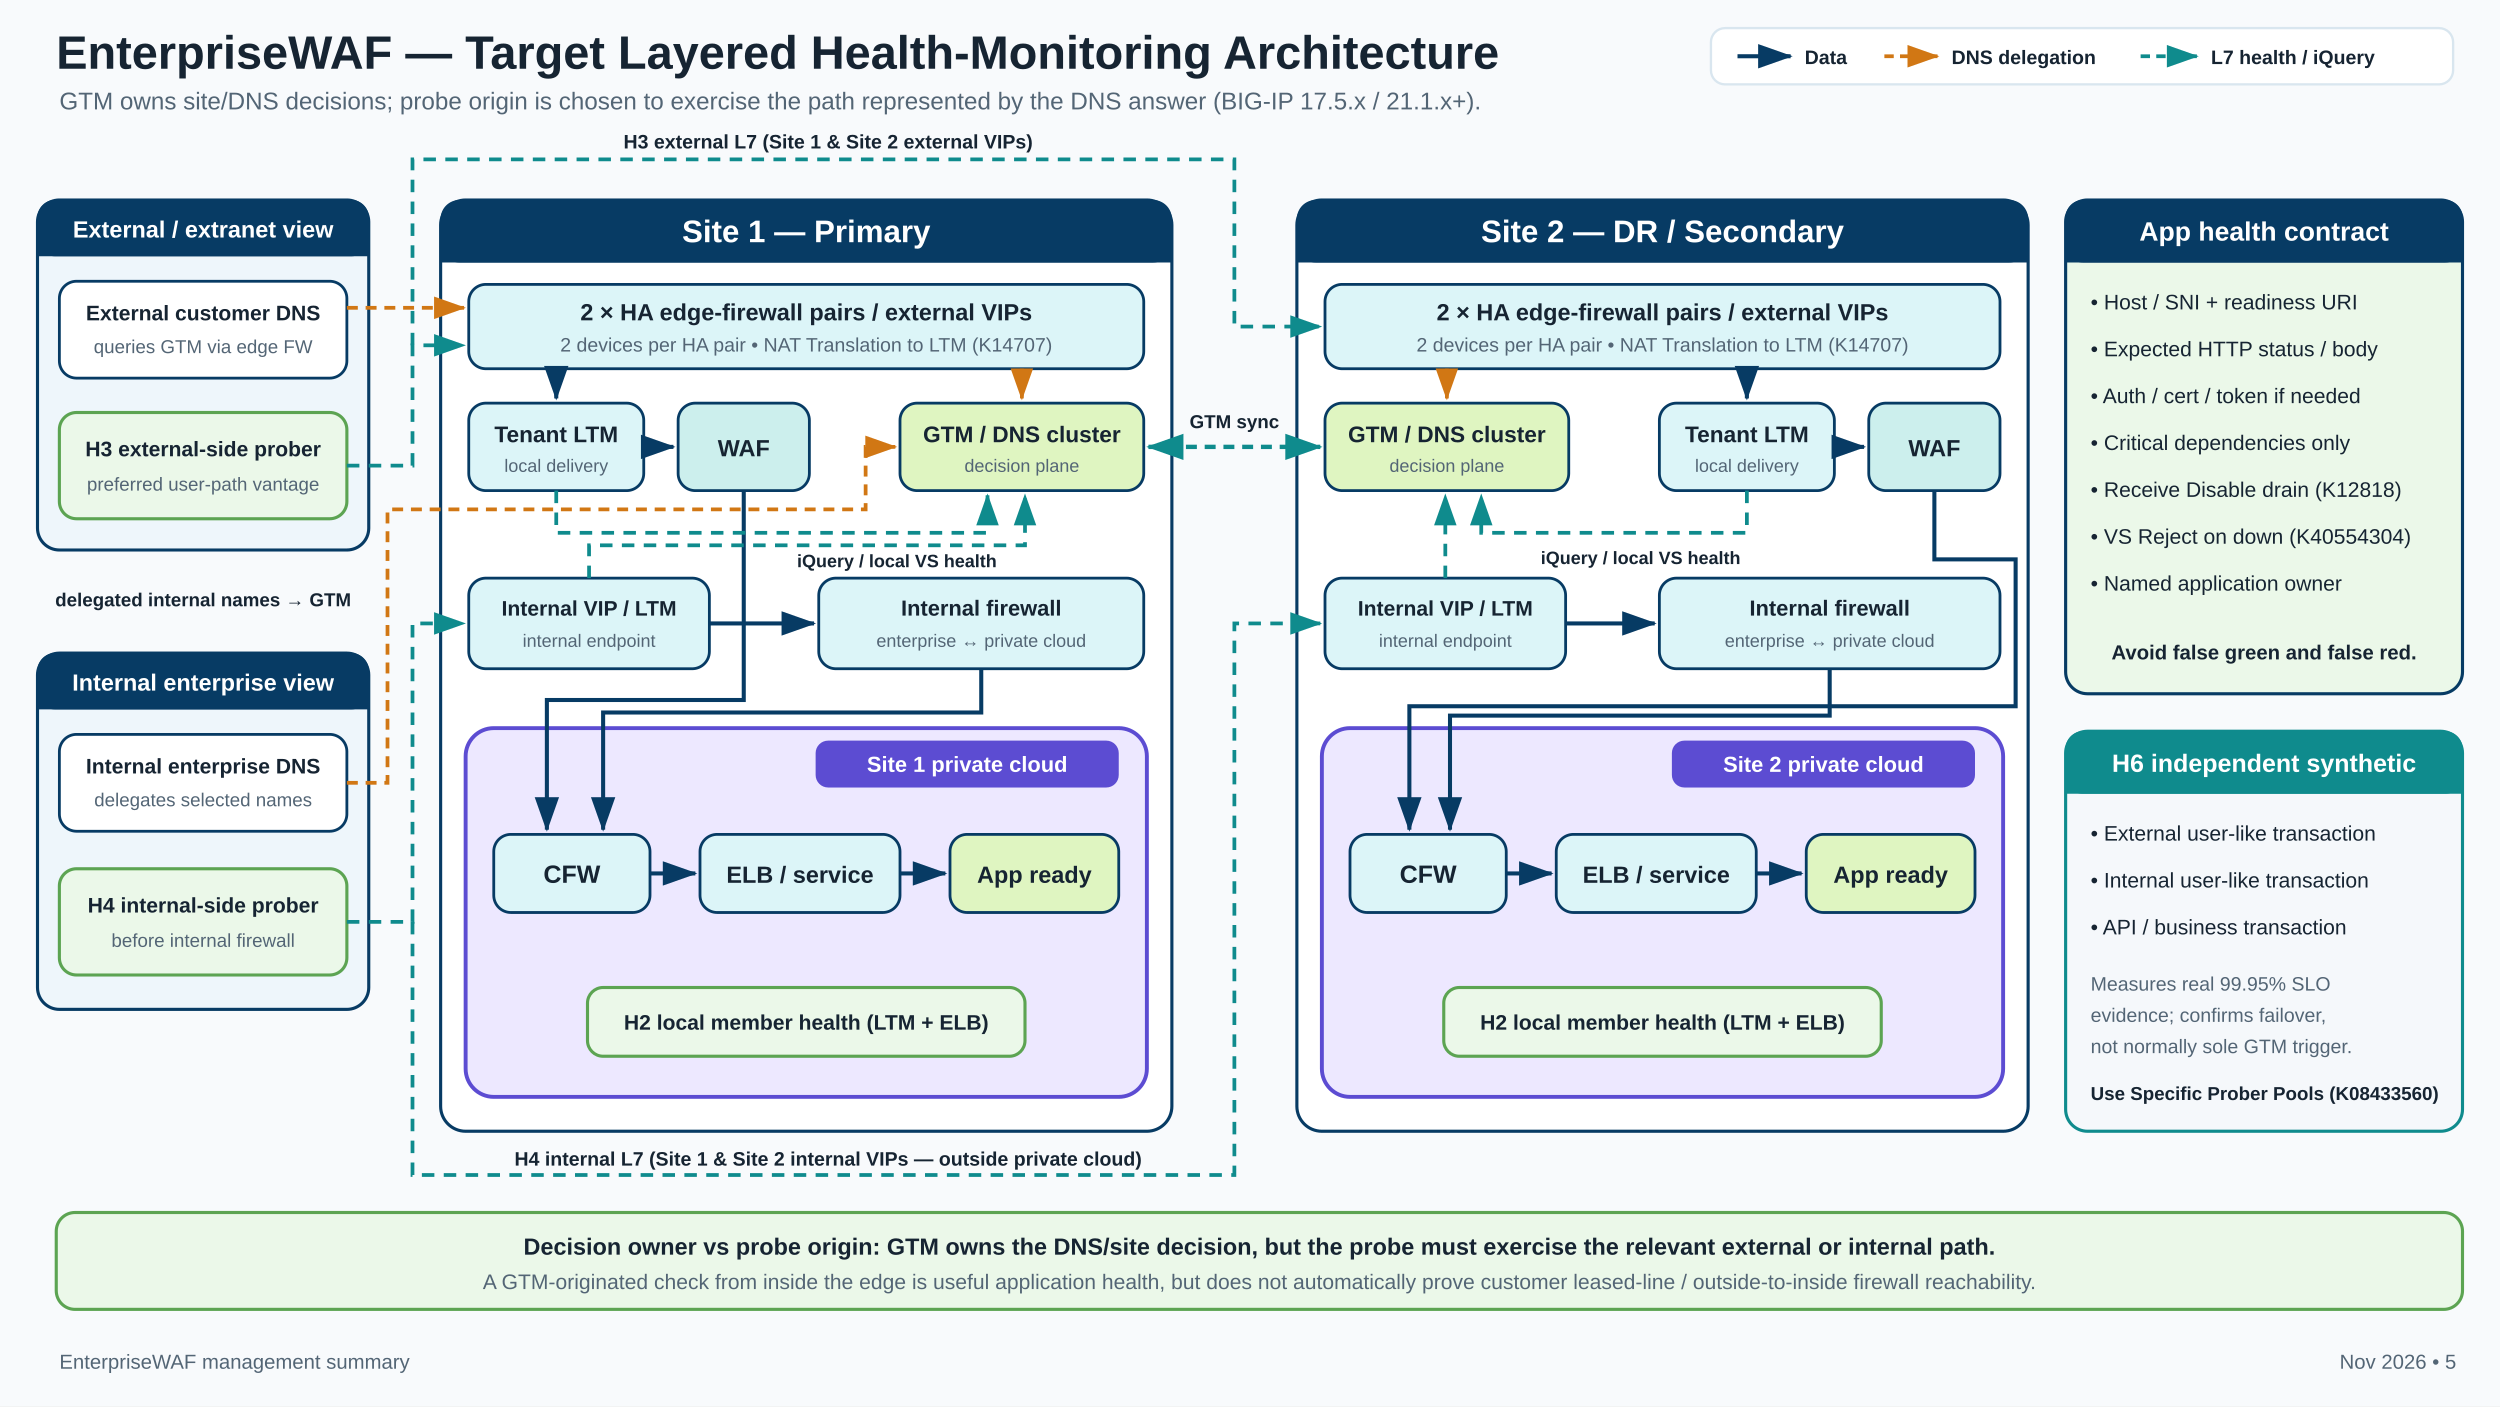
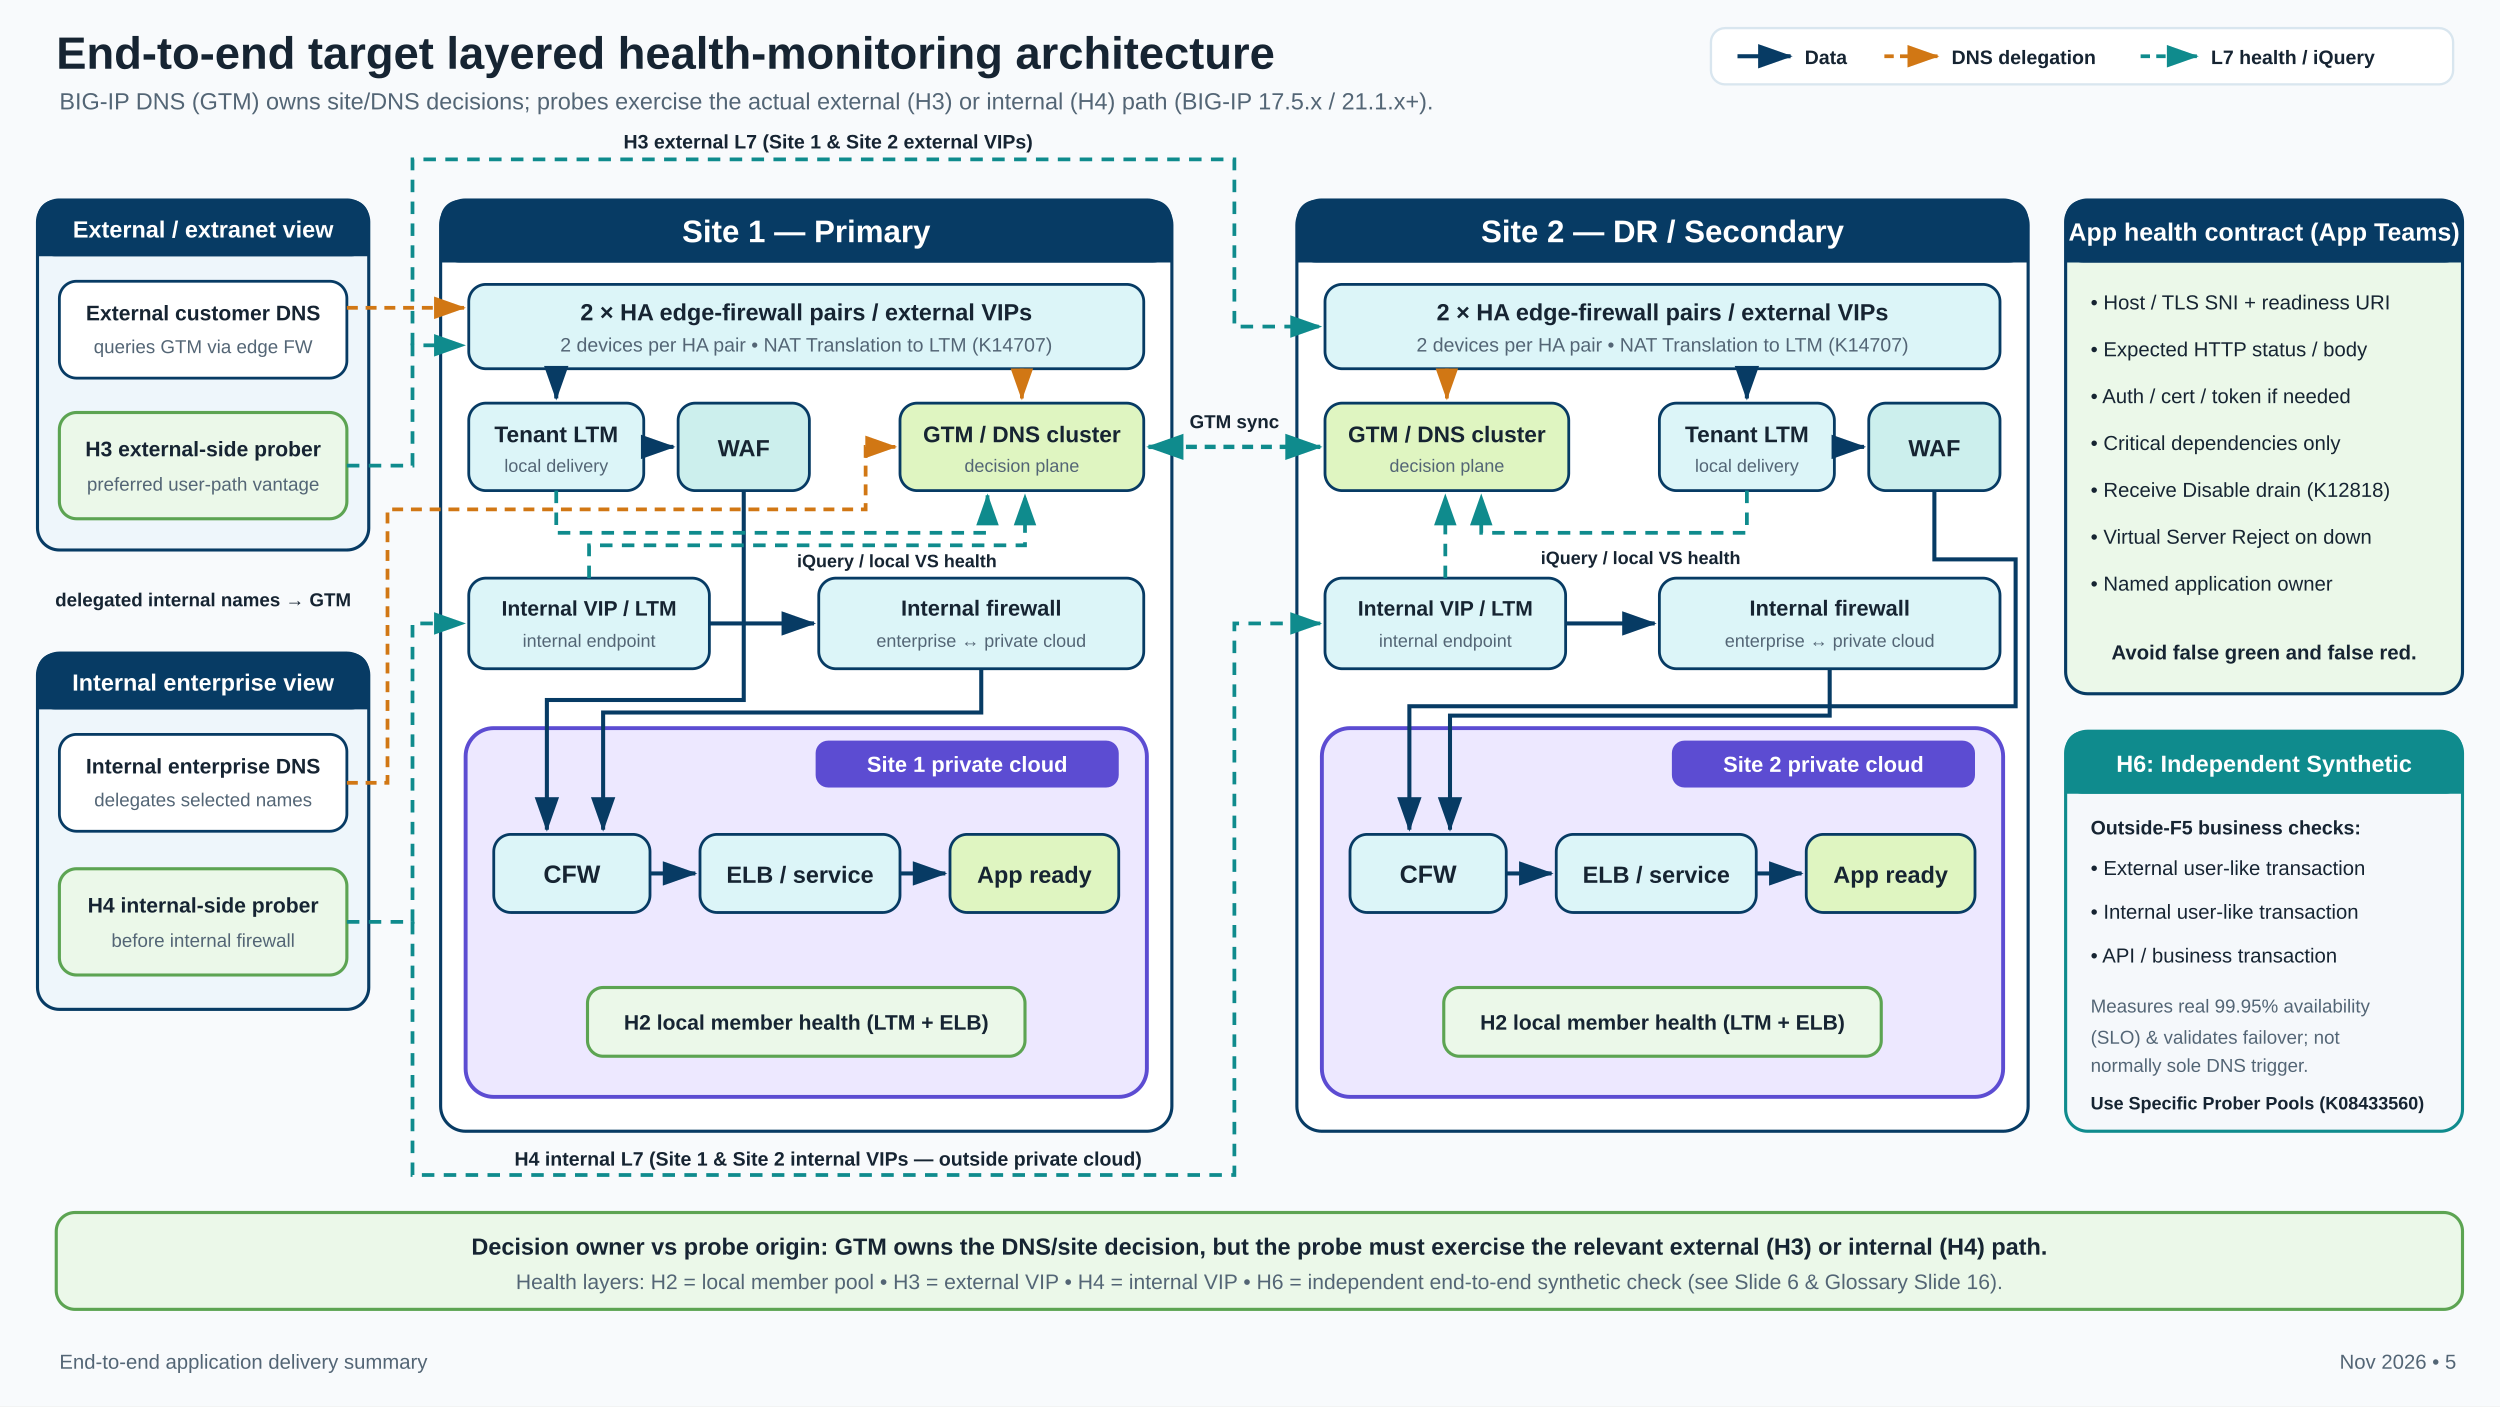
<svg xmlns="http://www.w3.org/2000/svg" width="1600" height="900" viewBox="0 0 1600 900">
  <defs>
    <marker id="navyArrow" markerWidth="9" markerHeight="9" refX="8" refY="3" orient="auto">
      <path d="M0,0 L0,6 L8.5,3 z" fill="#073b64" />
    </marker>
    <marker id="tealArrow" markerWidth="9" markerHeight="9" refX="8" refY="3" orient="auto">
      <path d="M0,0 L0,6 L8.5,3 z" fill="#0f8b8d" />
    </marker>
    <marker id="tealStart" markerWidth="9" markerHeight="9" refX="0.5" refY="3" orient="auto">
      <path d="M8.5,0 L8.5,6 L0,3 z" fill="#0f8b8d" />
    </marker>
    <marker id="orangeArrow" markerWidth="9" markerHeight="9" refX="8" refY="3" orient="auto">
      <path d="M0,0 L0,6 L8.5,3 z" fill="#d17714" />
    </marker>
    <style>
    .tx{font-family:Liberation Sans,Arial,sans-serif;fill:#162432}
    .sub{font-family:Liberation Sans,Arial,sans-serif;fill:#536575}
    .h{font-family:Liberation Sans,Arial,sans-serif;fill:#ffffff;font-weight:bold}
    .b{stroke:#073b64;stroke-width:1.8;rx:11}
    .flow{stroke:#073b64;stroke-width:2.6;fill:none;marker-end:url(#navyArrow)}
    .health{stroke:#0f8b8d;stroke-width:2.4;fill:none;stroke-dasharray:8 6;marker-end:url(#tealArrow)}
    .sync{stroke:#0f8b8d;stroke-width:2.8;fill:none;stroke-dasharray:7 5;marker-start:url(#tealStart);marker-end:url(#tealArrow)}
    .dns{stroke:#d17714;stroke-width:2.4;fill:none;stroke-dasharray:7 5;marker-end:url(#orangeArrow)}
  </style>
  </defs>
  <rect width="1600" height="900" fill="#f8fafc" />
-   <text x="36" y="44" class="tx" font-size="30" font-weight="bold" fill="#073b64">EnterpriseWAF — Target Layered Health-Monitoring Architecture</text>
-   <text x="38" y="70" class="sub" font-size="15.5">GTM owns site/DNS decisions; probe origin is chosen to exercise the path represented by the DNS answer (BIG-IP 17.5.x / 21.1.x+).</text>
+   <text x="36" y="44" class="tx" font-size="29" font-weight="bold" fill="#073b64">End-to-end target layered health-monitoring architecture</text>
+   <text x="38" y="70" class="sub" font-size="15">BIG-IP DNS (GTM) owns site/DNS decisions; probes exercise the actual external (H3) or internal (H4) path (BIG-IP 17.5.x / 21.1.x+).</text>
  <rect x="1095" y="18" width="475" height="36" rx="9" fill="#ffffff" stroke="#d9e6ef" stroke-width="1.5" />
  <line x1="1112" y1="36" x2="1146" y2="36" stroke="#073b64" stroke-width="2.6" marker-end="url(#navyArrow)" />
  <text x="1155" y="41" class="tx" font-size="12.5" font-weight="bold">Data</text>
  <line x1="1206" y1="36" x2="1240" y2="36" stroke="#d17714" stroke-width="2.4" stroke-dasharray="6 4" marker-end="url(#orangeArrow)" />
  <text x="1249" y="41" class="tx" font-size="12.5" font-weight="bold">DNS delegation</text>
  <line x1="1370" y1="36" x2="1406" y2="36" stroke="#0f8b8d" stroke-width="2.4" stroke-dasharray="6 4" marker-end="url(#tealArrow)" />
  <text x="1415" y="41" class="tx" font-size="12.5" font-weight="bold">L7 health / iQuery</text>
  <rect x="24" y="128" width="212" height="224" rx="14" fill="#eef6fb" stroke="#073b64" stroke-width="2" />
  <rect x="24" y="128" width="212" height="36" rx="11" fill="#073b64" />
  <rect x="24" y="150" width="212" height="14" fill="#073b64" />
  <text x="130" y="152" text-anchor="middle" class="h" font-size="15">External / extranet view</text>
  <rect x="38" y="180" width="184" height="62" fill="#ffffff" class="b" />
  <text x="130" y="205" text-anchor="middle" class="tx" font-size="13.5" font-weight="bold">External customer DNS</text>
  <text x="130" y="226" text-anchor="middle" class="sub" font-size="12">queries GTM via edge FW</text>
  <rect x="38" y="264" width="184" height="68" fill="#ebf8e9" stroke="#5ca452" stroke-width="2" rx="11" />
  <text x="130" y="292" text-anchor="middle" class="tx" font-size="13.5" font-weight="bold">H3 external-side prober</text>
  <text x="130" y="314" text-anchor="middle" class="sub" font-size="12">preferred user-path vantage</text>
  <rect x="24" y="418" width="212" height="228" rx="14" fill="#eef6fb" stroke="#073b64" stroke-width="2" />
  <rect x="24" y="418" width="212" height="36" rx="11" fill="#073b64" />
  <rect x="24" y="440" width="212" height="14" fill="#073b64" />
  <text x="130" y="442" text-anchor="middle" class="h" font-size="15">Internal enterprise view</text>
  <rect x="38" y="470" width="184" height="62" fill="#ffffff" class="b" />
  <text x="130" y="495" text-anchor="middle" class="tx" font-size="13.5" font-weight="bold">Internal enterprise DNS</text>
  <text x="130" y="516" text-anchor="middle" class="sub" font-size="12">delegates selected names</text>
  <rect x="38" y="556" width="184" height="68" fill="#ebf8e9" stroke="#5ca452" stroke-width="2" rx="11" />
  <text x="130" y="584" text-anchor="middle" class="tx" font-size="13.5" font-weight="bold">H4 internal-side prober</text>
  <text x="130" y="606" text-anchor="middle" class="sub" font-size="12">before internal firewall</text>
  <rect x="282" y="128" width="468" height="596" rx="16" fill="#ffffff" stroke="#073b64" stroke-width="2" />
  <rect x="282" y="128" width="468" height="40" rx="12" fill="#073b64" />
  <rect x="282" y="154" width="468" height="14" fill="#073b64" />
  <text x="516" y="155" text-anchor="middle" class="h" font-size="20">Site 1 — Primary</text>
  <rect x="300" y="182" width="432" height="54" fill="#dcf5f8" class="b" />
  <text x="516" y="205" text-anchor="middle" class="tx" font-size="15" font-weight="bold">2 × HA edge-firewall pairs / external VIPs</text>
  <text x="516" y="225" text-anchor="middle" class="sub" font-size="12.5">2 devices per HA pair • NAT Translation to LTM (K14707)</text>
  <rect x="300" y="258" width="112" height="56" fill="#dcf5f8" class="b" />
  <text x="356" y="283" text-anchor="middle" class="tx" font-size="14.5" font-weight="bold">Tenant LTM</text>
  <text x="356" y="302" text-anchor="middle" class="sub" font-size="11.5">local delivery</text>
  <rect x="434" y="258" width="84" height="56" fill="#ccefed" class="b" />
  <text x="476" y="292" text-anchor="middle" class="tx" font-size="15" font-weight="bold">WAF</text>
  <rect x="576" y="258" width="156" height="56" fill="#dff5c1" class="b" />
  <text x="654" y="283" text-anchor="middle" class="tx" font-size="14.5" font-weight="bold">GTM / DNS cluster</text>
  <text x="654" y="302" text-anchor="middle" class="sub" font-size="11.5">decision plane</text>
  <rect x="300" y="370" width="154" height="58" fill="#dcf5f8" class="b" />
  <text x="377" y="394" text-anchor="middle" class="tx" font-size="13.5" font-weight="bold">Internal VIP / LTM</text>
  <text x="377" y="414" text-anchor="middle" class="sub" font-size="11.5">internal endpoint</text>
  <rect x="524" y="370" width="208" height="58" fill="#dcf5f8" class="b" />
  <text x="628" y="394" text-anchor="middle" class="tx" font-size="14" font-weight="bold">Internal firewall</text>
  <text x="628" y="414" text-anchor="middle" class="sub" font-size="11.5">enterprise ↔ private cloud</text>
  <rect x="298" y="466" width="436" height="236" rx="18" fill="#ede8ff" stroke="#5c4cd2" stroke-width="2.5" />
  <rect x="522" y="474" width="194" height="30" rx="8" fill="#5c4cd2" />
  <text x="619" y="494" text-anchor="middle" class="h" font-size="14">Site 1 private cloud</text>
  <rect x="316" y="534" width="100" height="50" fill="#dcf5f8" class="b" />
  <text x="366" y="565" text-anchor="middle" class="tx" font-size="16" font-weight="bold">CFW</text>
  <rect x="448" y="534" width="128" height="50" fill="#dcf5f8" class="b" />
  <text x="512" y="565" text-anchor="middle" class="tx" font-size="15" font-weight="bold">ELB / service</text>
  <rect x="608" y="534" width="108" height="50" fill="#dff5c1" class="b" />
  <text x="662" y="565" text-anchor="middle" class="tx" font-size="15" font-weight="bold">App ready</text>
  <rect x="376" y="632" width="280" height="44" fill="#ebf8e9" stroke="#5ca452" stroke-width="2" rx="10" />
  <text x="516" y="659" text-anchor="middle" class="tx" font-size="13.5" font-weight="bold">H2 local member health (LTM + ELB)</text>
  <path d="M356 236 V255" class="flow" />
  <path d="M654 236 V255" class="dns" />
  <path d="M412 286 H431" class="flow" />
  <path d="M476 314 V448 H350 V531" class="flow" />
  <path d="M454 399 H521" class="flow" />
  <path d="M628 428 V456 H386 V531" class="flow" />
  <path d="M416 559 H445" class="flow" />
  <path d="M576 559 H605" class="flow" />
  <path d="M356 314 V341 H632 V317" class="health" />
  <path d="M377 370 V349 H656 V317" class="health" />
  <text x="574" y="363" text-anchor="middle" class="tx" font-size="11.5" font-weight="bold" fill="#0f8b8d">iQuery / local VS health</text>
  <rect x="830" y="128" width="468" height="596" rx="16" fill="#ffffff" stroke="#073b64" stroke-width="2" />
  <rect x="830" y="128" width="468" height="40" rx="12" fill="#073b64" />
  <rect x="830" y="154" width="468" height="14" fill="#073b64" />
  <text x="1064" y="155" text-anchor="middle" class="h" font-size="20">Site 2 — DR / Secondary</text>
  <rect x="848" y="182" width="432" height="54" fill="#dcf5f8" class="b" />
  <text x="1064" y="205" text-anchor="middle" class="tx" font-size="15" font-weight="bold">2 × HA edge-firewall pairs / external VIPs</text>
  <text x="1064" y="225" text-anchor="middle" class="sub" font-size="12.5">2 devices per HA pair • NAT Translation to LTM (K14707)</text>
  <rect x="848" y="258" width="156" height="56" fill="#dff5c1" class="b" />
  <text x="926" y="283" text-anchor="middle" class="tx" font-size="14.5" font-weight="bold">GTM / DNS cluster</text>
  <text x="926" y="302" text-anchor="middle" class="sub" font-size="11.5">decision plane</text>
  <rect x="1062" y="258" width="112" height="56" fill="#dcf5f8" class="b" />
  <text x="1118" y="283" text-anchor="middle" class="tx" font-size="14.5" font-weight="bold">Tenant LTM</text>
  <text x="1118" y="302" text-anchor="middle" class="sub" font-size="11.5">local delivery</text>
  <rect x="1196" y="258" width="84" height="56" fill="#ccefed" class="b" />
  <text x="1238" y="292" text-anchor="middle" class="tx" font-size="15" font-weight="bold">WAF</text>
  <rect x="848" y="370" width="154" height="58" fill="#dcf5f8" class="b" />
  <text x="925" y="394" text-anchor="middle" class="tx" font-size="13.5" font-weight="bold">Internal VIP / LTM</text>
  <text x="925" y="414" text-anchor="middle" class="sub" font-size="11.5">internal endpoint</text>
  <rect x="1062" y="370" width="218" height="58" fill="#dcf5f8" class="b" />
  <text x="1171" y="394" text-anchor="middle" class="tx" font-size="14" font-weight="bold">Internal firewall</text>
  <text x="1171" y="414" text-anchor="middle" class="sub" font-size="11.5">enterprise ↔ private cloud</text>
  <rect x="846" y="466" width="436" height="236" rx="18" fill="#ede8ff" stroke="#5c4cd2" stroke-width="2.5" />
  <rect x="1070" y="474" width="194" height="30" rx="8" fill="#5c4cd2" />
  <text x="1167" y="494" text-anchor="middle" class="h" font-size="14">Site 2 private cloud</text>
  <rect x="864" y="534" width="100" height="50" fill="#dcf5f8" class="b" />
  <text x="914" y="565" text-anchor="middle" class="tx" font-size="16" font-weight="bold">CFW</text>
  <rect x="996" y="534" width="128" height="50" fill="#dcf5f8" class="b" />
  <text x="1060" y="565" text-anchor="middle" class="tx" font-size="15" font-weight="bold">ELB / service</text>
  <rect x="1156" y="534" width="108" height="50" fill="#dff5c1" class="b" />
  <text x="1210" y="565" text-anchor="middle" class="tx" font-size="15" font-weight="bold">App ready</text>
  <rect x="924" y="632" width="280" height="44" fill="#ebf8e9" stroke="#5ca452" stroke-width="2" rx="10" />
  <text x="1064" y="659" text-anchor="middle" class="tx" font-size="13.5" font-weight="bold">H2 local member health (LTM + ELB)</text>
  <path d="M926 236 V255" class="dns" />
  <path d="M1118 236 V255" class="flow" />
  <path d="M1174 286 H1193" class="flow" />
  <path d="M1238 314 V358 H1290 V452 H902 V531" class="flow" />
  <path d="M1002 399 H1059" class="flow" />
  <path d="M1171 428 V458 H928 V531" class="flow" />
  <path d="M964 559 H993" class="flow" />
  <path d="M1124 559 H1153" class="flow" />
  <path d="M1118 314 V341 H948 V317" class="health" />
  <path d="M925 370 V317" class="health" />
  <text x="1050" y="361" text-anchor="middle" class="tx" font-size="11.5" font-weight="bold" fill="#0f8b8d">iQuery / local VS health</text>
  <path d="M735 286 H845" class="sync" />
  <text x="790" y="274" text-anchor="middle" class="tx" font-size="12" font-weight="bold" fill="#0f8b8d">GTM sync</text>
  <path d="M222 197 H297" class="dns" />
  <path d="M222 298 H264 V221 H297" class="health" />
  <path d="M264 221 V102 H790 V209 H845" class="health" />
  <text x="530" y="95" text-anchor="middle" class="tx" font-size="12.5" font-weight="bold" fill="#0f8b8d">H3 external L7 (Site 1 &amp; Site 2 external VIPs)</text>
  <path d="M222 501 H248 V326 H554 V286 H573" class="dns" />
  <text x="130" y="388" text-anchor="middle" class="tx" font-size="12" font-weight="bold" fill="#d17714">delegated internal names → GTM</text>
  <path d="M222 590 H264 V399 H297" class="health" />
  <path d="M264 590 V752 H790 V399 H845" class="health" />
  <text x="530" y="746" text-anchor="middle" class="tx" font-size="12.5" font-weight="bold" fill="#0f8b8d">H4 internal L7 (Site 1 &amp; Site 2 internal VIPs — outside private cloud)</text>
  <rect x="1322" y="128" width="254" height="316" rx="14" fill="#ebf8e9" stroke="#073b64" stroke-width="2" />
  <rect x="1322" y="128" width="254" height="40" rx="11" fill="#073b64" />
  <rect x="1322" y="154" width="254" height="14" fill="#073b64" />
-   <text x="1449" y="154" text-anchor="middle" class="h" font-size="17">App health contract</text>
-   <text x="1338" y="198" class="tx" font-size="13.5">• Host / SNI + readiness URI</text>
-   <text x="1338" y="228" class="tx" font-size="13.5">• Expected HTTP status / body</text>
-   <text x="1338" y="258" class="tx" font-size="13.5">• Auth / cert / token if needed</text>
-   <text x="1338" y="288" class="tx" font-size="13.5">• Critical dependencies only</text>
-   <text x="1338" y="318" class="tx" font-size="13.5">• Receive Disable drain (K12818)</text>
-   <text x="1338" y="348" class="tx" font-size="13.5">• VS Reject on down (K40554304)</text>
-   <text x="1338" y="378" class="tx" font-size="13.5">• Named application owner</text>
+   <text x="1449" y="154" text-anchor="middle" class="h" font-size="16">App health contract (App Teams)</text>
+   <text x="1338" y="198" class="tx" font-size="13">• Host / TLS SNI + readiness URI</text>
+   <text x="1338" y="228" class="tx" font-size="13">• Expected HTTP status / body</text>
+   <text x="1338" y="258" class="tx" font-size="13">• Auth / cert / token if needed</text>
+   <text x="1338" y="288" class="tx" font-size="13">• Critical dependencies only</text>
+   <text x="1338" y="318" class="tx" font-size="13">• Receive Disable drain (K12818)</text>
+   <text x="1338" y="348" class="tx" font-size="13">• Virtual Server Reject on down</text>
+   <text x="1338" y="378" class="tx" font-size="13">• Named application owner</text>
  <text x="1449" y="422" text-anchor="middle" class="tx" font-size="13" font-weight="bold" fill="#073b64">Avoid false green and false red.</text>
  <rect x="1322" y="468" width="254" height="256" rx="14" fill="#f5f8fb" stroke="#0f8b8d" stroke-width="2" />
  <rect x="1322" y="468" width="254" height="40" rx="11" fill="#0f8b8d" />
  <rect x="1322" y="494" width="254" height="14" fill="#0f8b8d" />
-   <text x="1449" y="494" text-anchor="middle" class="h" font-size="16">H6 independent synthetic</text>
-   <text x="1338" y="538" class="tx" font-size="13.5">• External user-like transaction</text>
-   <text x="1338" y="568" class="tx" font-size="13.5">• Internal user-like transaction</text>
-   <text x="1338" y="598" class="tx" font-size="13.5">• API / business transaction</text>
-   <text x="1338" y="634" class="sub" font-size="12.5">Measures real 99.95% SLO</text>
-   <text x="1338" y="654" class="sub" font-size="12.5">evidence; confirms failover,</text>
-   <text x="1338" y="674" class="sub" font-size="12.5">not normally sole GTM trigger.</text>
-   <text x="1338" y="704" class="tx" font-size="12" font-weight="bold" fill="#0f8b8d">Use Specific Prober Pools (K08433560)</text>
+   <text x="1449" y="494" text-anchor="middle" class="h" font-size="15">H6: Independent Synthetic</text>
+   <text x="1338" y="534" class="tx" font-size="12.5" font-weight="bold" fill="#073b64">Outside-F5 business checks:</text>
+   <text x="1338" y="560" class="tx" font-size="13">• External user-like transaction</text>
+   <text x="1338" y="588" class="tx" font-size="13">• Internal user-like transaction</text>
+   <text x="1338" y="616" class="tx" font-size="13">• API / business transaction</text>
+   <text x="1338" y="648" class="sub" font-size="12">Measures real 99.95% availability</text>
+   <text x="1338" y="668" class="sub" font-size="12">(SLO) &amp; validates failover; not</text>
+   <text x="1338" y="686" class="sub" font-size="12">normally sole DNS trigger.</text>
+   <text x="1338" y="710" class="tx" font-size="11.5" font-weight="bold" fill="#0f8b8d">Use Specific Prober Pools (K08433560)</text>
  <rect x="36" y="776" width="1540" height="62" rx="12" fill="#ebf8e9" stroke="#5ca452" stroke-width="2" />
-   <text x="806" y="803" text-anchor="middle" class="tx" font-size="15" font-weight="bold" fill="#073b64">Decision owner vs probe origin: GTM owns the DNS/site decision, but the probe must exercise the relevant external or internal path.</text>
-   <text x="806" y="825" text-anchor="middle" class="sub" font-size="13.5">A GTM-originated check from inside the edge is useful application health, but does not automatically prove customer leased-line / outside-to-inside firewall reachability.</text>
-   <text x="38" y="876" class="sub" font-size="13">EnterpriseWAF management summary</text>
+   <text x="806" y="803" text-anchor="middle" class="tx" font-size="15" font-weight="bold" fill="#073b64">Decision owner vs probe origin: GTM owns the DNS/site decision, but the probe must exercise the relevant external (H3) or internal (H4) path.</text>
+   <text x="806" y="825" text-anchor="middle" class="sub" font-size="13.5">Health layers: H2 = local member pool • H3 = external VIP • H4 = internal VIP • H6 = independent end-to-end synthetic check (see Slide 6 &amp; Glossary Slide 16).</text>
+   <text x="38" y="876" class="sub" font-size="13">End-to-end application delivery summary</text>
  <text x="1572" y="876" text-anchor="end" class="sub" font-size="13">Nov 2026  •  5</text>
</svg>
